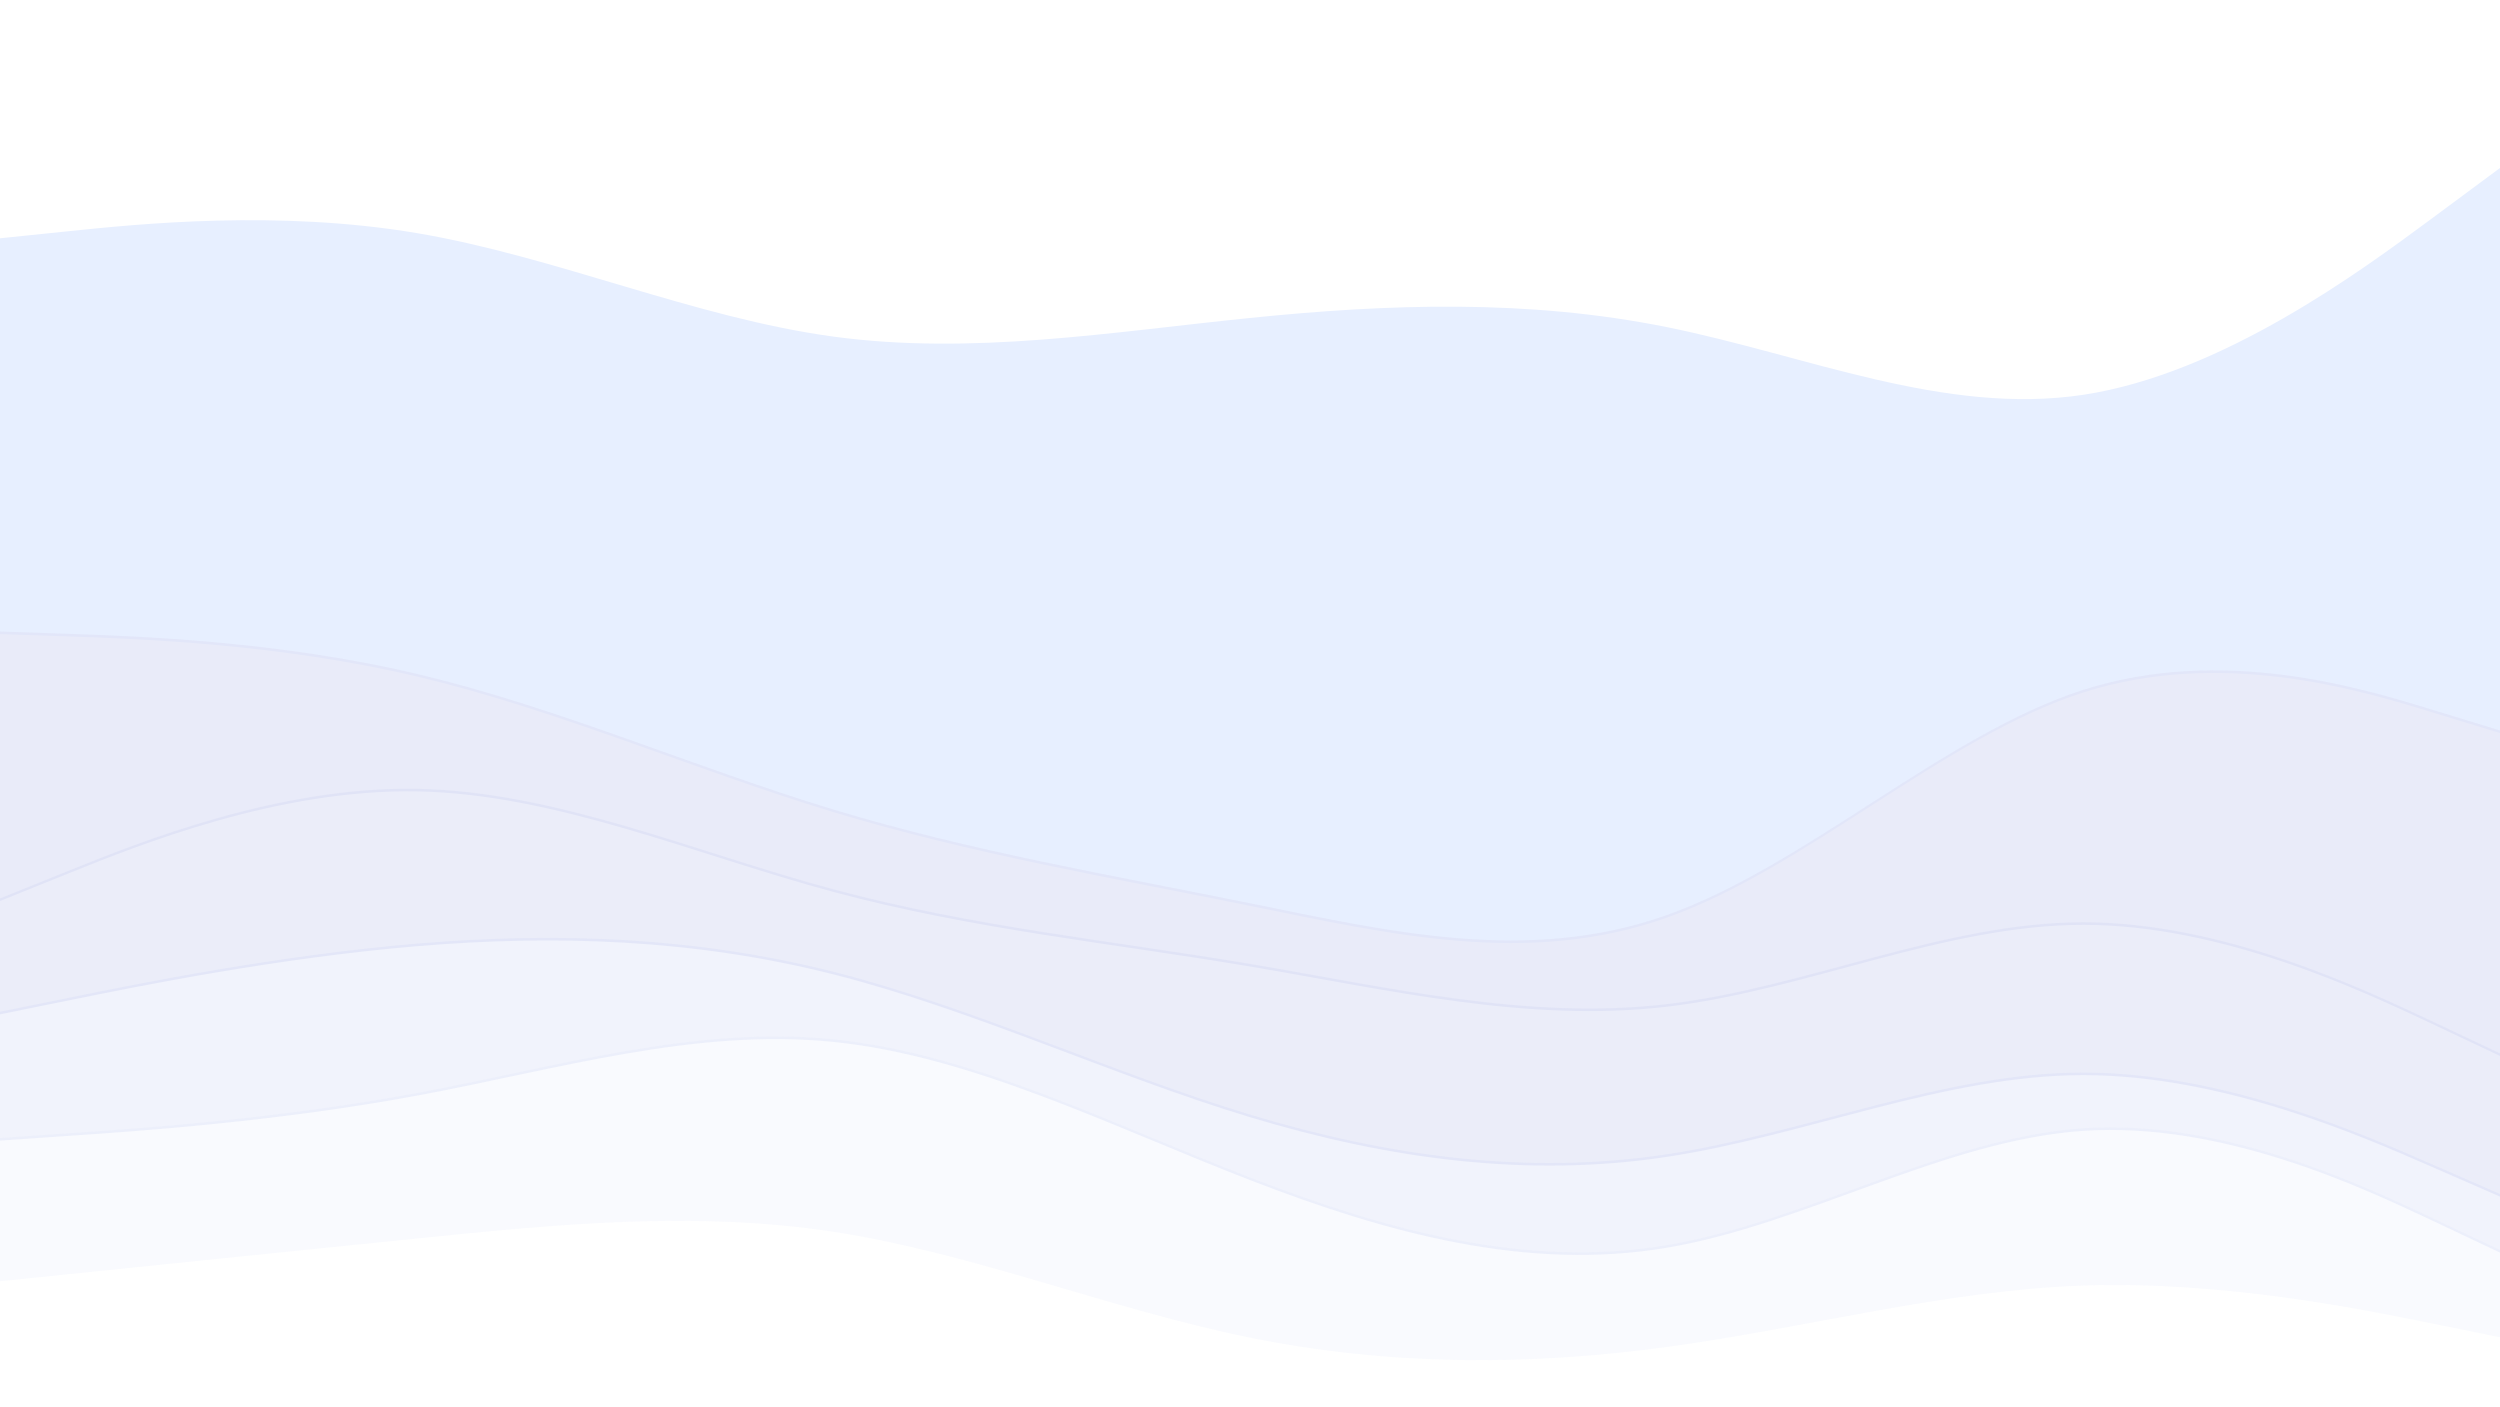
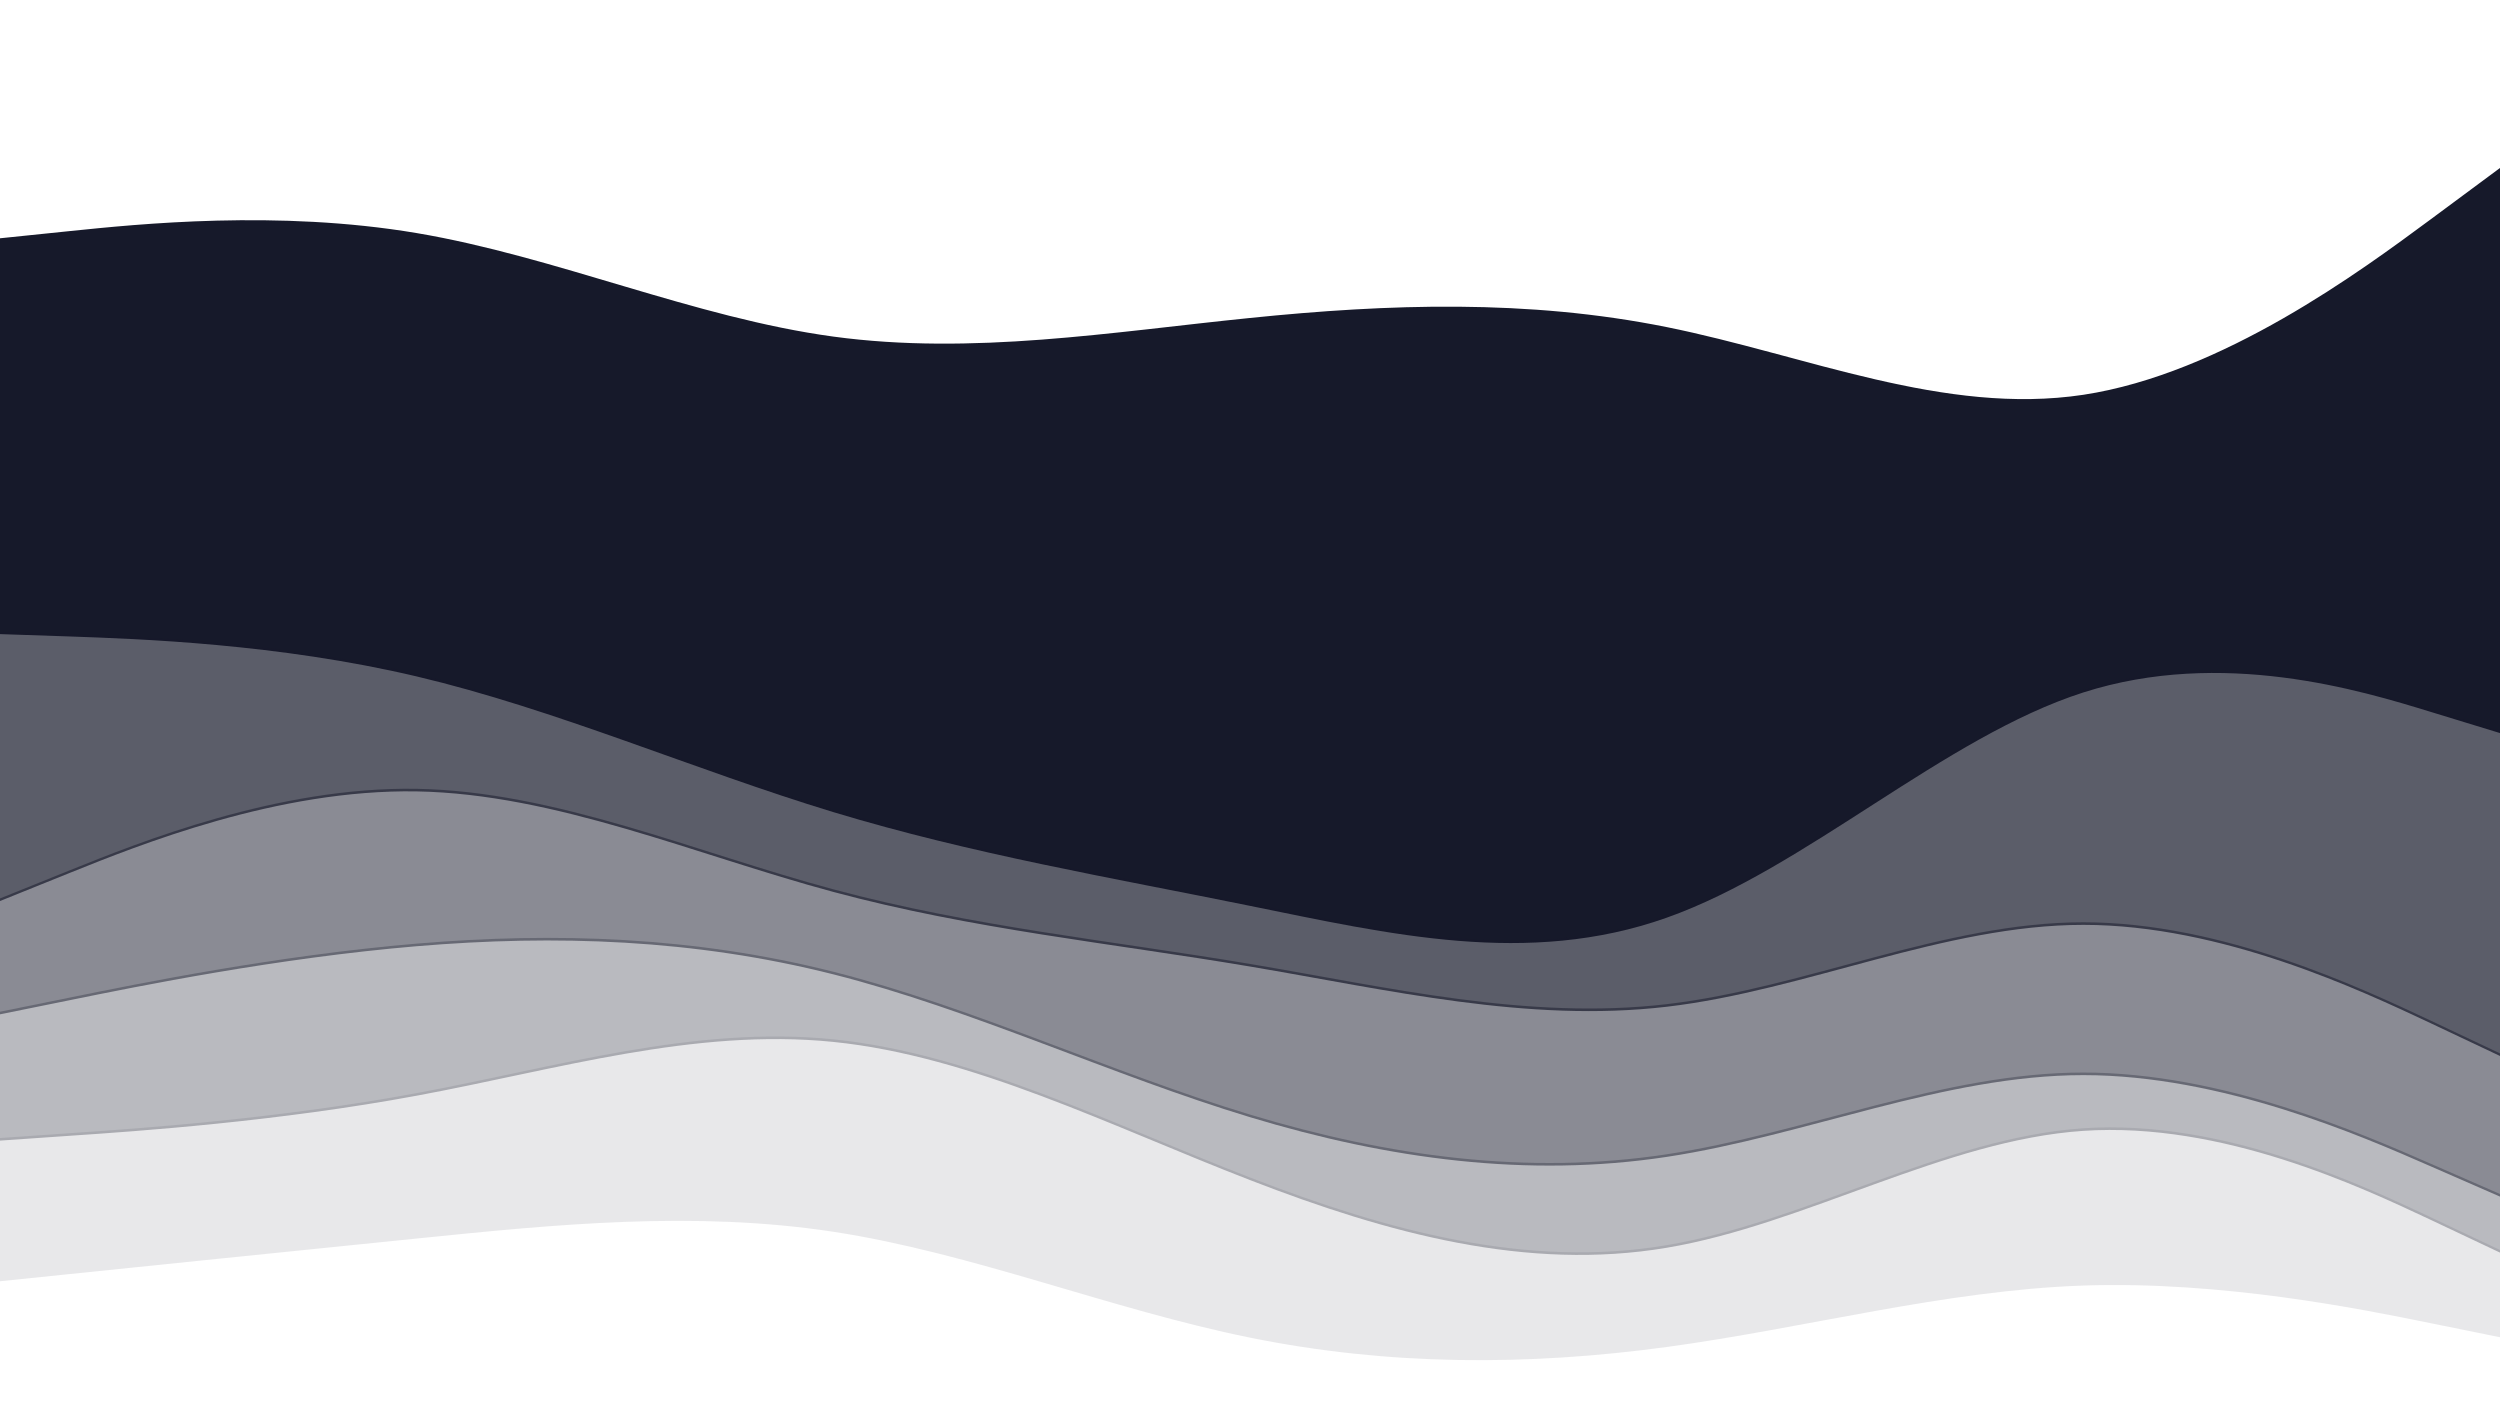
<svg xmlns="http://www.w3.org/2000/svg" id="visual" viewBox="0 0 1920 1080" preserveAspectRatio="none" version="1.1">
-   <path d="M0 487L53.3 488.8C106.7 490.7 213.3 494.3 320 519.5C426.7 544.7 533.3 591.3 640 623.7C746.7 656 853.3 674 960 695.7C1066.7 717.3 1173.3 742.7 1280 704.8C1386.7 667 1493.3 566 1600 531.8C1706.7 497.7 1813.3 530.3 1866.7 546.7L1920 563L1920 129L1866.7 168.5C1813.3 208 1706.7 287 1600 303.2C1493.3 319.3 1386.7 272.7 1280 251.2C1173.3 229.7 1066.7 233.3 960 244.2C853.3 255 746.7 273 640 258.5C533.3 244 426.7 197 320 179C213.3 161 106.7 172 53.3 177.5L0 183Z" fill="#e7efff" fill-opacity="1" />
-   <path d="M0 692L53.3 670.5C106.7 649 213.3 606 320 607.8C426.7 609.7 533.3 656.3 640 685C746.7 713.7 853.3 724.3 960 742.3C1066.7 760.3 1173.3 785.7 1280 773.2C1386.7 760.7 1493.3 710.3 1600 710.3C1706.7 710.3 1813.3 760.7 1866.7 785.8L1920 811L1920 561L1866.7 544.7C1813.3 528.3 1706.7 495.7 1600 529.8C1493.3 564 1386.7 665 1280 702.8C1173.3 740.7 1066.7 715.3 960 693.7C853.3 672 746.7 654 640 621.7C533.3 589.3 426.7 542.7 320 517.5C213.3 492.3 106.7 488.7 53.3 486.8L0 485Z" fill="#e0e3f7" fill-opacity="0.7" />
-   <path d="M0 779L53.3 768.2C106.7 757.3 213.3 735.7 320 726.7C426.7 717.7 533.3 721.3 640 748.3C746.7 775.3 853.3 825.7 960 858C1066.7 890.3 1173.3 904.7 1280 888.5C1386.7 872.3 1493.3 825.7 1600 825.7C1706.7 825.7 1813.3 872.3 1866.7 895.7L1920 919L1920 809L1866.7 783.8C1813.3 758.7 1706.7 708.3 1600 708.3C1493.3 708.3 1386.7 758.7 1280 771.2C1173.3 783.7 1066.7 758.3 960 740.3C853.3 722.3 746.7 711.7 640 683C533.3 654.3 426.7 607.7 320 605.8C213.3 604 106.7 647 53.3 668.5L0 690Z" fill="#d8dcf5" fill-opacity="0.5" />
-   <path d="M0 876L53.3 872.3C106.7 868.7 213.3 861.3 320 841.5C426.7 821.7 533.3 789.3 640 800.2C746.7 811 853.3 865 960 906.3C1066.7 947.7 1173.3 976.3 1280 958.3C1386.7 940.3 1493.3 875.7 1600 868.5C1706.7 861.3 1813.3 911.7 1866.7 936.8L1920 962L1920 917L1866.7 893.7C1813.3 870.3 1706.7 823.7 1600 823.7C1493.3 823.7 1386.7 870.3 1280 886.5C1173.3 902.7 1066.7 888.3 960 856C853.3 823.7 746.7 773.3 640 746.3C533.3 719.3 426.7 715.7 320 724.7C213.3 733.7 106.7 755.3 53.3 766.2L0 777Z" fill="#d0d6f3" fill-opacity="0.3" />
-   <path d="M0 984L53.3 978.5C106.7 973 213.3 962 320 951.2C426.7 940.3 533.3 929.7 640 946C746.7 962.3 853.3 1005.7 960 1027.3C1066.7 1049 1173.3 1049 1280 1034.5C1386.7 1020 1493.3 991 1600 987.3C1706.7 983.7 1813.3 1005.3 1866.7 1016.2L1920 1027L1920 960L1866.7 934.8C1813.3 909.7 1706.7 859.3 1600 866.5C1493.3 873.7 1386.7 938.3 1280 956.3C1173.3 974.3 1066.7 945.7 960 904.3C853.3 863 746.7 809 640 798.2C533.3 787.3 426.7 819.7 320 839.5C213.3 859.3 106.7 866.7 53.3 870.3L0 874Z" fill="#c4cbf0" fill-opacity="0.1" />
+   <path d="M0 487L53.3 488.8C106.7 490.7 213.3 494.3 320 519.5C426.7 544.7 533.3 591.3 640 623.7C746.7 656 853.3 674 960 695.7C1066.7 717.3 1173.3 742.7 1280 704.8C1386.7 667 1493.3 566 1600 531.8C1706.7 497.7 1813.3 530.3 1866.7 546.7L1920 563L1920 129L1866.7 168.5C1813.3 208 1706.7 287 1600 303.2C1493.3 319.3 1386.7 272.7 1280 251.2C1173.3 229.7 1066.7 233.3 960 244.2C853.3 255 746.7 273 640 258.5C533.3 244 426.7 197 320 179C213.3 161 106.7 172 53.3 177.5L0 183Z" fill="#16192A" fill-opacity="1" />
+   <path d="M0 692L53.3 670.5C106.7 649 213.3 606 320 607.8C426.7 609.7 533.3 656.3 640 685C746.7 713.7 853.3 724.3 960 742.3C1066.7 760.3 1173.3 785.7 1280 773.2C1386.7 760.7 1493.3 710.3 1600 710.3C1706.7 710.3 1813.3 760.7 1866.7 785.8L1920 811L1920 561L1866.7 544.7C1813.3 528.3 1706.7 495.7 1600 529.8C1493.3 564 1386.7 665 1280 702.8C1173.3 740.7 1066.7 715.3 960 693.7C853.3 672 746.7 654 640 621.7C533.3 589.3 426.7 542.7 320 517.5C213.3 492.3 106.7 488.7 53.3 486.8L0 485Z" fill="#16192A" fill-opacity="0.7" />
+   <path d="M0 779L53.3 768.2C106.7 757.3 213.3 735.7 320 726.7C426.7 717.7 533.3 721.3 640 748.3C746.7 775.3 853.3 825.7 960 858C1066.7 890.3 1173.3 904.7 1280 888.5C1386.7 872.3 1493.3 825.7 1600 825.7C1706.7 825.7 1813.3 872.3 1866.7 895.7L1920 919L1920 809L1866.7 783.8C1813.3 758.7 1706.7 708.3 1600 708.3C1493.3 708.3 1386.7 758.7 1280 771.2C1173.3 783.7 1066.7 758.3 960 740.3C853.3 722.3 746.7 711.7 640 683C533.3 654.3 426.7 607.7 320 605.8C213.3 604 106.7 647 53.3 668.5L0 690Z" fill="#16192A" fill-opacity="0.5" />
+   <path d="M0 876L53.3 872.3C106.7 868.7 213.3 861.3 320 841.5C426.7 821.7 533.3 789.3 640 800.2C746.7 811 853.3 865 960 906.3C1066.7 947.7 1173.3 976.3 1280 958.3C1386.7 940.3 1493.3 875.7 1600 868.5C1706.7 861.3 1813.3 911.7 1866.7 936.8L1920 962L1920 917L1866.7 893.7C1813.3 870.3 1706.7 823.7 1600 823.7C1493.3 823.7 1386.7 870.3 1280 886.5C1173.3 902.7 1066.7 888.3 960 856C853.3 823.7 746.7 773.3 640 746.3C533.3 719.3 426.7 715.7 320 724.7C213.3 733.7 106.7 755.3 53.3 766.2L0 777Z" fill="#16192A" fill-opacity="0.3" />
+   <path d="M0 984L53.3 978.5C106.7 973 213.3 962 320 951.2C426.7 940.3 533.3 929.7 640 946C746.7 962.3 853.3 1005.7 960 1027.3C1066.7 1049 1173.3 1049 1280 1034.5C1386.7 1020 1493.3 991 1600 987.3C1706.7 983.7 1813.3 1005.3 1866.7 1016.2L1920 1027L1920 960L1866.7 934.8C1813.3 909.7 1706.7 859.3 1600 866.5C1493.3 873.7 1386.7 938.3 1280 956.3C1173.3 974.3 1066.7 945.7 960 904.3C853.3 863 746.7 809 640 798.2C533.3 787.3 426.7 819.7 320 839.5C213.3 859.3 106.7 866.7 53.3 870.3L0 874Z" fill="#16192A" fill-opacity="0.1" />
</svg>
